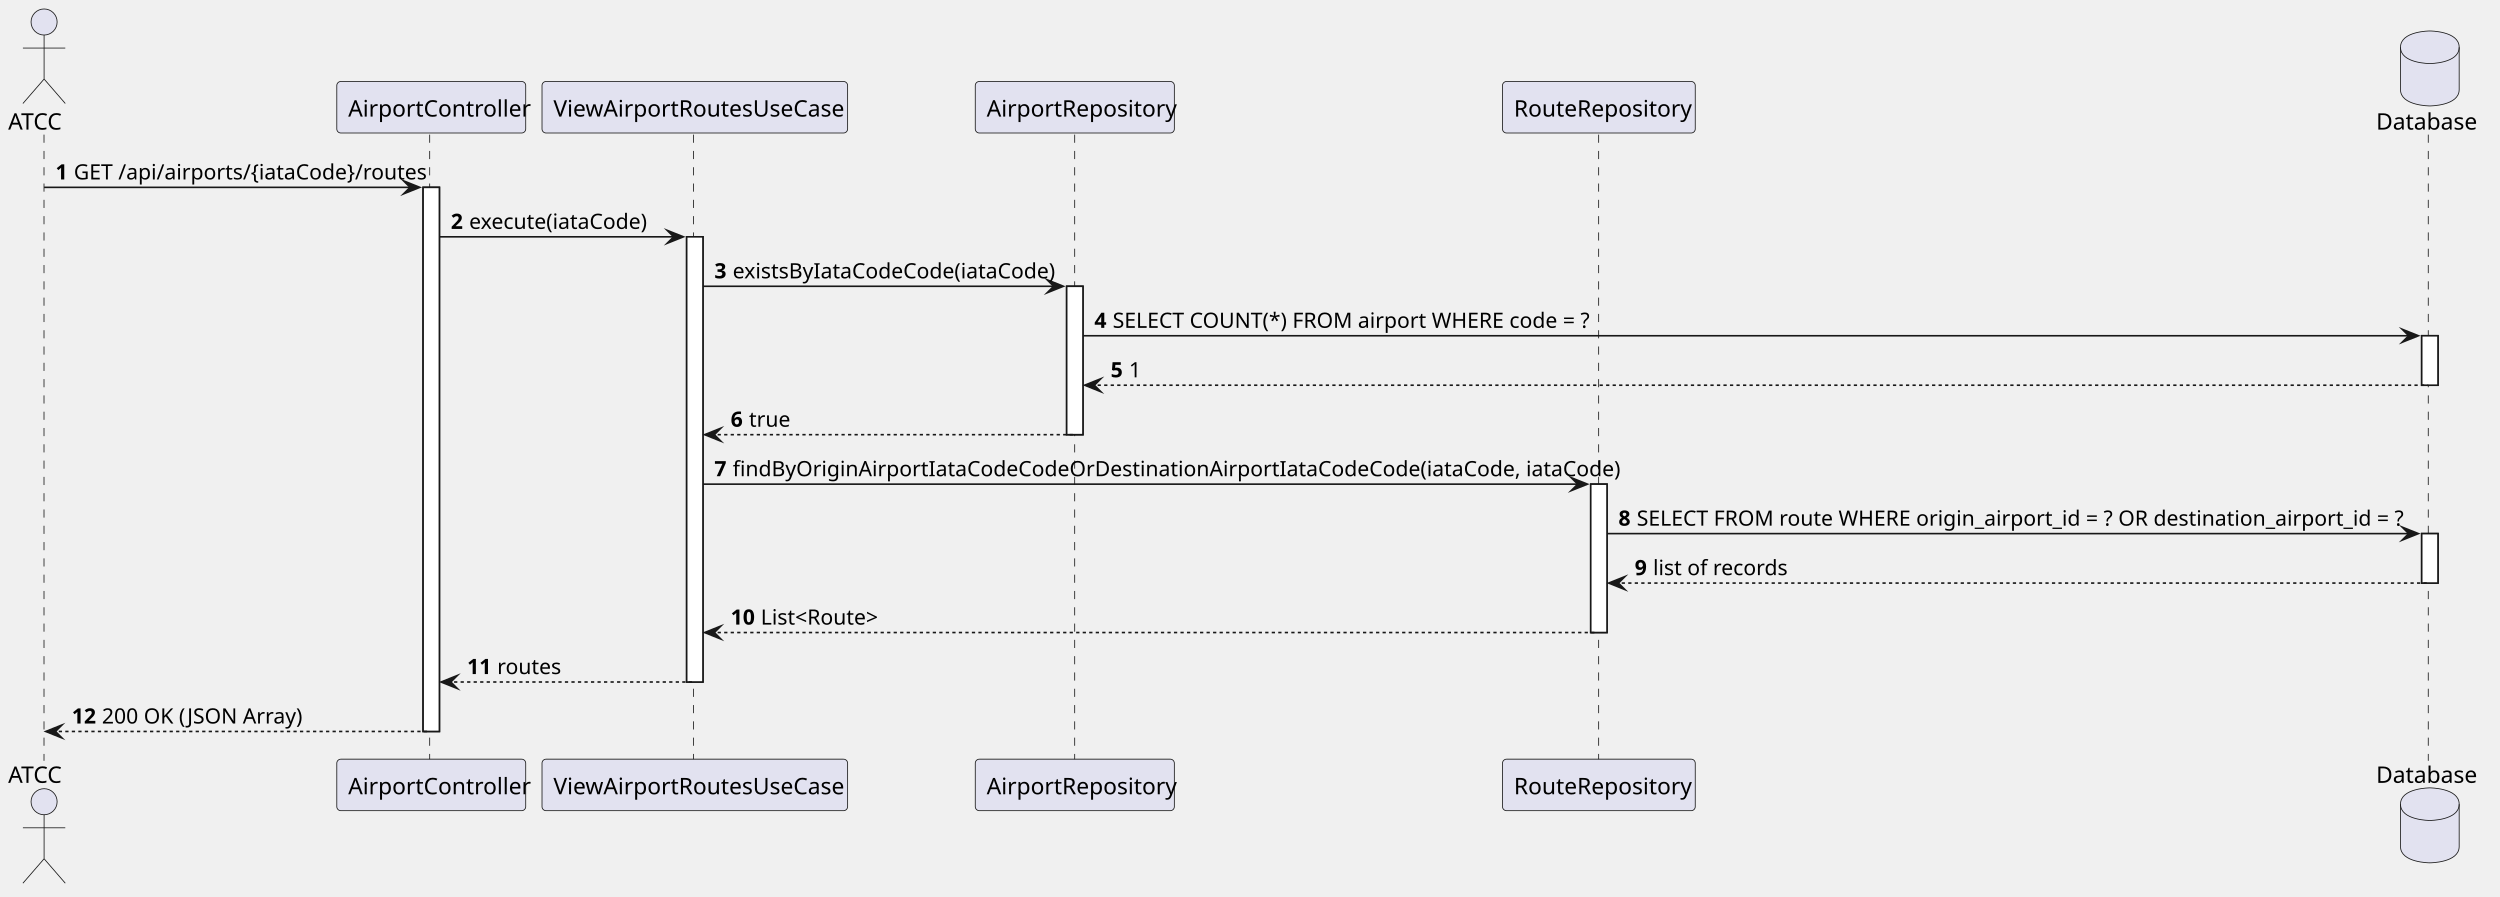
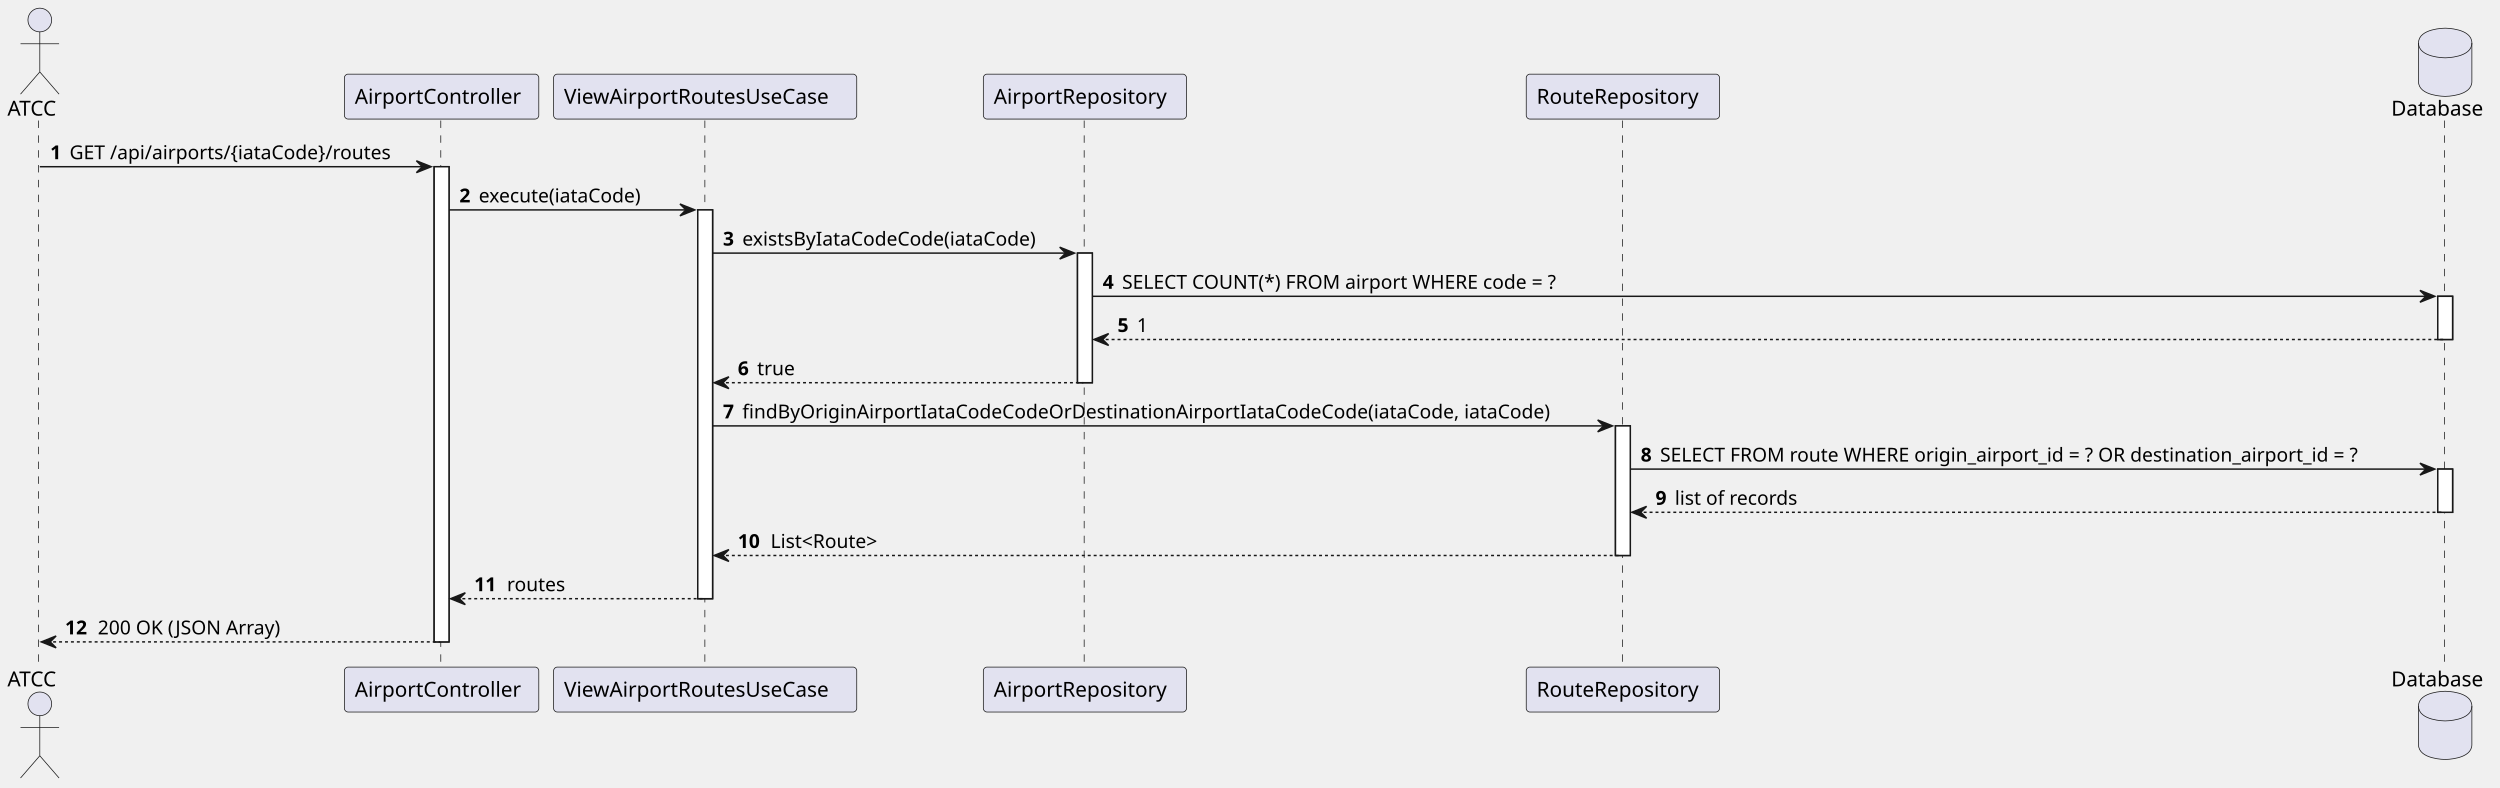
- <svg xmlns="http://www.w3.org/2000/svg" contentStyleType="text/css" data-diagram-type="SEQUENCE" height="550px" preserveAspectRatio="none" style="width:1534px;height:550px;background:#FFFFFF;" version="1.1" viewBox="0 0 1534 550" width="1534px" zoomAndPan="magnify">
+ <svg xmlns="http://www.w3.org/2000/svg" contentStyleType="text/css" data-diagram-type="SEQUENCE" height="531px" preserveAspectRatio="none" style="width:1686px;height:531px;background:#FFFFFF;" version="1.1" viewBox="0 0 1686 531" width="1686px" zoomAndPan="magnify">
  <defs />
  <g>
    <g>
-       <rect fill="#FFFFFF" height="333.867" style="stroke:#181818;stroke-width:1;" width="10" x="259.617" y="114.961" />
-     </g>
-     <g>
-       <rect fill="#FFFFFF" height="273.164" style="stroke:#181818;stroke-width:1;" width="10" x="421.337" y="145.312" />
-     </g>
-     <g>
-       <rect fill="#FFFFFF" height="91.055" style="stroke:#181818;stroke-width:1;" width="10" x="654.504" y="175.664" />
-     </g>
-     <g>
-       <rect fill="#FFFFFF" height="91.055" style="stroke:#181818;stroke-width:1;" width="10" x="976.07" y="297.07" />
-     </g>
-     <g>
-       <rect fill="#FFFFFF" height="30.352" style="stroke:#181818;stroke-width:1;" width="10" x="1485.95" y="206.016" />
-     </g>
-     <g>
-       <rect fill="#FFFFFF" height="30.352" style="stroke:#181818;stroke-width:1;" width="10" x="1485.95" y="327.422" />
-     </g>
-     <g class="participant-lifeline" data-entity-uid="part1" data-qualified-name="ATCC" data-source-line="2" id="part1-lifeline">
-       <g>
-         <rect fill="#000000" fill-opacity="0" height="384.219" width="8" x="23.055" y="82.609" />
-         <line style="stroke:#181818;stroke-width:0.5;stroke-dasharray:5,5;" x1="27" x2="27" y1="82.609" y2="466.828" />
-       </g>
-     </g>
-     <g class="participant-lifeline" data-entity-uid="part2" data-qualified-name="Ctrl" data-source-line="3" id="part2-lifeline">
-       <g>
-         <rect fill="#000000" fill-opacity="0" height="384.219" width="8" x="260.617" y="82.609" />
-         <line style="stroke:#181818;stroke-width:0.5;stroke-dasharray:5,5;" x1="263.655" x2="263.655" y1="82.609" y2="466.828" />
-       </g>
-     </g>
-     <g class="participant-lifeline" data-entity-uid="part3" data-qualified-name="UC" data-source-line="4" id="part3-lifeline">
-       <g>
-         <rect fill="#000000" fill-opacity="0" height="384.219" width="8" x="422.337" y="82.609" />
-         <line style="stroke:#181818;stroke-width:0.5;stroke-dasharray:5,5;" x1="425.579" x2="425.579" y1="82.609" y2="466.828" />
-       </g>
-     </g>
-     <g class="participant-lifeline" data-entity-uid="part4" data-qualified-name="AirportRepo" data-source-line="5" id="part4-lifeline">
-       <g>
-         <rect fill="#000000" fill-opacity="0" height="384.219" width="8" x="655.504" y="82.609" />
-         <line style="stroke:#181818;stroke-width:0.5;stroke-dasharray:5,5;" x1="659.428" x2="659.428" y1="82.609" y2="466.828" />
-       </g>
-     </g>
-     <g class="participant-lifeline" data-entity-uid="part5" data-qualified-name="RouteRepo" data-source-line="6" id="part5-lifeline">
-       <g>
-         <rect fill="#000000" fill-opacity="0" height="384.219" width="8" x="977.07" y="82.609" />
-         <line style="stroke:#181818;stroke-width:0.5;stroke-dasharray:5,5;" x1="980.932" x2="980.932" y1="82.609" y2="466.828" />
-       </g>
-     </g>
-     <g class="participant-lifeline" data-entity-uid="part6" data-qualified-name="DB" data-source-line="7" id="part6-lifeline">
-       <g>
-         <rect fill="#000000" fill-opacity="0" height="384.219" width="8" x="1486.95" y="82.609" />
-         <line style="stroke:#181818;stroke-width:0.5;stroke-dasharray:5,5;" x1="1489.985" x2="1489.985" y1="82.609" y2="466.828" />
-       </g>
-     </g>
-     <g class="participant participant-head" data-entity-uid="part1" data-qualified-name="ATCC" data-source-line="2" id="part1-head">
-       <text fill="#000000" font-family="sans-serif" font-size="14" lengthAdjust="spacing" textLength="38.11" x="5" y="79.533">ATCC</text>
-       <ellipse cx="27.055" cy="13.5" fill="#E2E2F0" rx="8" ry="8" style="stroke:#181818;stroke-width:0.5;" />
-       <path d="M27.055,21.5 L27.055,48.5 M14.055,29.5 L40.055,29.5 M27.055,48.5 L14.055,63.5 M27.055,48.5 L40.055,63.5" fill="none" style="stroke:#181818;stroke-width:0.5;" />
-     </g>
-     <g class="participant participant-tail" data-entity-uid="part1" data-qualified-name="ATCC" data-source-line="2" id="part1-tail">
-       <text fill="#000000" font-family="sans-serif" font-size="14" lengthAdjust="spacing" textLength="38.11" x="5" y="480.361">ATCC</text>
-       <ellipse cx="27.055" cy="491.938" fill="#E2E2F0" rx="8" ry="8" style="stroke:#181818;stroke-width:0.5;" />
-       <path d="M27.055,499.938 L27.055,526.938 M14.055,507.938 L40.055,507.938 M27.055,526.938 L14.055,541.938 M27.055,526.938 L40.055,541.938" fill="none" style="stroke:#181818;stroke-width:0.5;" />
-     </g>
-     <g class="participant participant-head" data-entity-uid="part2" data-qualified-name="Ctrl" data-source-line="3" id="part2-head">
-       <rect fill="#E2E2F0" height="31.609" rx="2.5" ry="2.5" style="stroke:#181818;stroke-width:0.5;" width="115.924" x="206.655" y="50" />
-       <text fill="#000000" font-family="sans-serif" font-size="14" lengthAdjust="spacing" textLength="101.924" x="213.655" y="71.533">AirportController</text>
-     </g>
-     <g class="participant participant-tail" data-entity-uid="part2" data-qualified-name="Ctrl" data-source-line="3" id="part2-tail">
-       <rect fill="#E2E2F0" height="31.609" rx="2.5" ry="2.5" style="stroke:#181818;stroke-width:0.5;" width="115.924" x="206.655" y="465.828" />
-       <text fill="#000000" font-family="sans-serif" font-size="14" lengthAdjust="spacing" textLength="101.924" x="213.655" y="487.361">AirportController</text>
-     </g>
-     <g class="participant participant-head" data-entity-uid="part3" data-qualified-name="UC" data-source-line="4" id="part3-head">
-       <rect fill="#E2E2F0" height="31.609" rx="2.5" ry="2.5" style="stroke:#181818;stroke-width:0.5;" width="187.517" x="332.579" y="50" />
-       <text fill="#000000" font-family="sans-serif" font-size="14" lengthAdjust="spacing" textLength="173.517" x="339.579" y="71.533">ViewAirportRoutesUseCase</text>
-     </g>
-     <g class="participant participant-tail" data-entity-uid="part3" data-qualified-name="UC" data-source-line="4" id="part3-tail">
-       <rect fill="#E2E2F0" height="31.609" rx="2.5" ry="2.5" style="stroke:#181818;stroke-width:0.5;" width="187.517" x="332.579" y="465.828" />
-       <text fill="#000000" font-family="sans-serif" font-size="14" lengthAdjust="spacing" textLength="173.517" x="339.579" y="487.361">ViewAirportRoutesUseCase</text>
-     </g>
-     <g class="participant participant-head" data-entity-uid="part4" data-qualified-name="AirportRepo" data-source-line="5" id="part4-head">
-       <rect fill="#E2E2F0" height="31.609" rx="2.5" ry="2.5" style="stroke:#181818;stroke-width:0.5;" width="122.151" x="598.428" y="50" />
-       <text fill="#000000" font-family="sans-serif" font-size="14" lengthAdjust="spacing" textLength="108.151" x="605.428" y="71.533">AirportRepository</text>
-     </g>
-     <g class="participant participant-tail" data-entity-uid="part4" data-qualified-name="AirportRepo" data-source-line="5" id="part4-tail">
-       <rect fill="#E2E2F0" height="31.609" rx="2.5" ry="2.5" style="stroke:#181818;stroke-width:0.5;" width="122.151" x="598.428" y="465.828" />
-       <text fill="#000000" font-family="sans-serif" font-size="14" lengthAdjust="spacing" textLength="108.151" x="605.428" y="487.361">AirportRepository</text>
-     </g>
-     <g class="participant participant-head" data-entity-uid="part5" data-qualified-name="RouteRepo" data-source-line="6" id="part5-head">
-       <rect fill="#E2E2F0" height="31.609" rx="2.5" ry="2.5" style="stroke:#181818;stroke-width:0.5;" width="118.275" x="921.932" y="50" />
-       <text fill="#000000" font-family="sans-serif" font-size="14" lengthAdjust="spacing" textLength="104.275" x="928.932" y="71.533">RouteRepository</text>
-     </g>
-     <g class="participant participant-tail" data-entity-uid="part5" data-qualified-name="RouteRepo" data-source-line="6" id="part5-tail">
-       <rect fill="#E2E2F0" height="31.609" rx="2.5" ry="2.5" style="stroke:#181818;stroke-width:0.5;" width="118.275" x="921.932" y="465.828" />
-       <text fill="#000000" font-family="sans-serif" font-size="14" lengthAdjust="spacing" textLength="104.275" x="928.932" y="487.361">RouteRepository</text>
-     </g>
-     <g class="participant participant-head" data-entity-uid="part6" data-qualified-name="DB" data-source-line="7" id="part6-head">
-       <text fill="#000000" font-family="sans-serif" font-size="14" lengthAdjust="spacing" textLength="59.931" x="1457.985" y="79.533">Database</text>
-       <path d="M1472.95,29 C1472.95,19 1490.95,19 1490.95,19 C1490.95,19 1508.95,19 1508.95,29 L1508.95,55 C1508.95,65 1490.95,65 1490.95,65 C1490.95,65 1472.95,65 1472.95,55 L1472.95,29" fill="#E2E2F0" style="stroke:#181818;stroke-width:0.5;" />
-       <path d="M1472.95,29 C1472.95,39 1490.95,39 1490.95,39 C1490.95,39 1508.95,39 1508.95,29" fill="none" style="stroke:#181818;stroke-width:0.5;" />
-     </g>
-     <g class="participant participant-tail" data-entity-uid="part6" data-qualified-name="DB" data-source-line="7" id="part6-tail">
-       <text fill="#000000" font-family="sans-serif" font-size="14" lengthAdjust="spacing" textLength="59.931" x="1457.985" y="480.361">Database</text>
-       <path d="M1472.95,493.438 C1472.95,483.438 1490.95,483.438 1490.95,483.438 C1490.95,483.438 1508.95,483.438 1508.95,493.438 L1508.95,519.438 C1508.95,529.438 1490.95,529.438 1490.95,529.438 C1490.95,529.438 1472.95,529.438 1472.95,519.438 L1472.95,493.438" fill="#E2E2F0" style="stroke:#181818;stroke-width:0.5;" />
-       <path d="M1472.95,493.438 C1472.95,503.438 1490.95,503.438 1490.95,503.438 C1490.95,503.438 1508.95,503.438 1508.95,493.438" fill="none" style="stroke:#181818;stroke-width:0.5;" />
-     </g>
-     <g>
-       <rect fill="#FFFFFF" height="333.867" style="stroke:#181818;stroke-width:1;" width="10" x="259.617" y="114.961" />
-     </g>
-     <g>
-       <rect fill="#FFFFFF" height="273.164" style="stroke:#181818;stroke-width:1;" width="10" x="421.337" y="145.312" />
-     </g>
-     <g>
-       <rect fill="#FFFFFF" height="91.055" style="stroke:#181818;stroke-width:1;" width="10" x="654.504" y="175.664" />
-     </g>
-     <g>
-       <rect fill="#FFFFFF" height="91.055" style="stroke:#181818;stroke-width:1;" width="10" x="976.07" y="297.07" />
-     </g>
-     <g>
-       <rect fill="#FFFFFF" height="30.352" style="stroke:#181818;stroke-width:1;" width="10" x="1485.95" y="206.016" />
-     </g>
-     <g>
-       <rect fill="#FFFFFF" height="30.352" style="stroke:#181818;stroke-width:1;" width="10" x="1485.95" y="327.422" />
-     </g>
-     <g class="message" data-entity-1="part1" data-entity-2="part2" data-source-line="9" id="msg1">
-       <polygon fill="#181818" points="247.617,110.961,257.617,114.961,247.617,118.961,251.617,114.961" style="stroke:#181818;stroke-width:1;stroke-linejoin:miter;stroke-miterlimit:10;" />
-       <line style="stroke:#181818;stroke-width:1;" x1="27.055" x2="253.617" y1="114.961" y2="114.961" />
-       <text fill="#000000" font-family="sans-serif" font-size="13" font-weight="700" lengthAdjust="spacing" textLength="7.23" x="34.055" y="110.105">1</text>
-       <text fill="#000000" font-family="sans-serif" font-size="13" lengthAdjust="spacing" textLength="202.332" x="45.285" y="110.105">GET /api/airports/{iataCode}/routes</text>
-     </g>
-     <g class="message" data-entity-1="part2" data-entity-2="part3" data-source-line="12" id="msg2">
-       <polygon fill="#181818" points="409.337,141.312,419.337,145.312,409.337,149.312,413.337,145.312" style="stroke:#181818;stroke-width:1;stroke-linejoin:miter;stroke-miterlimit:10;" />
-       <line style="stroke:#181818;stroke-width:1;" x1="269.617" x2="415.337" y1="145.312" y2="145.312" />
-       <text fill="#000000" font-family="sans-serif" font-size="13" font-weight="700" lengthAdjust="spacing" textLength="7.23" x="276.617" y="140.456">2</text>
-       <text fill="#000000" font-family="sans-serif" font-size="13" lengthAdjust="spacing" textLength="106.228" x="287.847" y="140.456">execute(iataCode)</text>
-     </g>
-     <g class="message" data-entity-1="part3" data-entity-2="part4" data-source-line="15" id="msg3">
-       <polygon fill="#181818" points="642.504,171.664,652.504,175.664,642.504,179.664,646.504,175.664" style="stroke:#181818;stroke-width:1;stroke-linejoin:miter;stroke-miterlimit:10;" />
-       <line style="stroke:#181818;stroke-width:1;" x1="431.337" x2="648.504" y1="175.664" y2="175.664" />
-       <text fill="#000000" font-family="sans-serif" font-size="13" font-weight="700" lengthAdjust="spacing" textLength="7.23" x="438.337" y="170.808">3</text>
-       <text fill="#000000" font-family="sans-serif" font-size="13" lengthAdjust="spacing" textLength="192.937" x="449.567" y="170.808">existsByIataCodeCode(iataCode)</text>
-     </g>
-     <g class="message" data-entity-1="part4" data-entity-2="part6" data-source-line="17" id="msg4">
-       <polygon fill="#181818" points="1473.95,202.016,1483.95,206.016,1473.95,210.016,1477.95,206.016" style="stroke:#181818;stroke-width:1;stroke-linejoin:miter;stroke-miterlimit:10;" />
-       <line style="stroke:#181818;stroke-width:1;" x1="664.504" x2="1479.95" y1="206.016" y2="206.016" />
-       <text fill="#000000" font-family="sans-serif" font-size="13" font-weight="700" lengthAdjust="spacing" textLength="7.23" x="671.504" y="201.159">4</text>
-       <text fill="#000000" font-family="sans-serif" font-size="13" lengthAdjust="spacing" textLength="302.307" x="682.734" y="201.159">SELECT COUNT(*) FROM airport WHERE code = ?</text>
-     </g>
-     <g class="message" data-entity-1="part6" data-entity-2="part4" data-source-line="19" id="msg5">
-       <polygon fill="#181818" points="675.504,232.367,665.504,236.367,675.504,240.367,671.504,236.367" style="stroke:#181818;stroke-width:1;stroke-linejoin:miter;stroke-miterlimit:10;" />
-       <line style="stroke:#181818;stroke-width:1;stroke-dasharray:2,2;" x1="669.504" x2="1489.95" y1="236.367" y2="236.367" />
-       <text fill="#000000" font-family="sans-serif" font-size="13" font-weight="700" lengthAdjust="spacing" textLength="7.23" x="681.504" y="231.511">5</text>
-       <text fill="#000000" font-family="sans-serif" font-size="13" lengthAdjust="spacing" textLength="7.23" x="692.734" y="231.511">1</text>
-     </g>
-     <g class="message" data-entity-1="part4" data-entity-2="part3" data-source-line="21" id="msg6">
-       <polygon fill="#181818" points="442.337,262.719,432.337,266.719,442.337,270.719,438.337,266.719" style="stroke:#181818;stroke-width:1;stroke-linejoin:miter;stroke-miterlimit:10;" />
-       <line style="stroke:#181818;stroke-width:1;stroke-dasharray:2,2;" x1="436.337" x2="658.504" y1="266.719" y2="266.719" />
-       <text fill="#000000" font-family="sans-serif" font-size="13" font-weight="700" lengthAdjust="spacing" textLength="7.23" x="448.337" y="261.862">6</text>
-       <text fill="#000000" font-family="sans-serif" font-size="13" lengthAdjust="spacing" textLength="22.401" x="459.567" y="261.862">true</text>
-     </g>
-     <g class="message" data-entity-1="part3" data-entity-2="part5" data-source-line="24" id="msg7">
-       <polygon fill="#181818" points="964.07,293.07,974.07,297.07,964.07,301.07,968.07,297.07" style="stroke:#181818;stroke-width:1;stroke-linejoin:miter;stroke-miterlimit:10;" />
-       <line style="stroke:#181818;stroke-width:1;" x1="431.337" x2="970.07" y1="297.07" y2="297.07" />
-       <text fill="#000000" font-family="sans-serif" font-size="13" font-weight="700" lengthAdjust="spacing" textLength="7.23" x="438.337" y="292.214">7</text>
-       <text fill="#000000" font-family="sans-serif" font-size="13" lengthAdjust="spacing" textLength="514.503" x="449.567" y="292.214">findByOriginAirportIataCodeCodeOrDestinationAirportIataCodeCode(iataCode, iataCode)</text>
-     </g>
-     <g class="message" data-entity-1="part5" data-entity-2="part6" data-source-line="26" id="msg8">
-       <polygon fill="#181818" points="1473.95,323.422,1483.95,327.422,1473.95,331.422,1477.95,327.422" style="stroke:#181818;stroke-width:1;stroke-linejoin:miter;stroke-miterlimit:10;" />
-       <line style="stroke:#181818;stroke-width:1;" x1="986.07" x2="1479.95" y1="327.422" y2="327.422" />
-       <text fill="#000000" font-family="sans-serif" font-size="13" font-weight="700" lengthAdjust="spacing" textLength="7.23" x="993.07" y="322.565">8</text>
-       <text fill="#000000" font-family="sans-serif" font-size="13" lengthAdjust="spacing" textLength="469.65" x="1004.3" y="322.565">SELECT FROM route WHERE origin_airport_id = ? OR destination_airport_id = ?</text>
-     </g>
-     <g class="message" data-entity-1="part6" data-entity-2="part5" data-source-line="28" id="msg9">
-       <polygon fill="#181818" points="997.07,353.773,987.07,357.773,997.07,361.773,993.07,357.773" style="stroke:#181818;stroke-width:1;stroke-linejoin:miter;stroke-miterlimit:10;" />
-       <line style="stroke:#181818;stroke-width:1;stroke-dasharray:2,2;" x1="991.07" x2="1489.95" y1="357.773" y2="357.773" />
-       <text fill="#000000" font-family="sans-serif" font-size="13" font-weight="700" lengthAdjust="spacing" textLength="7.23" x="1003.07" y="352.917">9</text>
-       <text fill="#000000" font-family="sans-serif" font-size="13" lengthAdjust="spacing" textLength="77.302" x="1014.3" y="352.917">list of records</text>
-     </g>
-     <g class="message" data-entity-1="part5" data-entity-2="part3" data-source-line="30" id="msg10">
-       <polygon fill="#181818" points="442.337,384.125,432.337,388.125,442.337,392.125,438.337,388.125" style="stroke:#181818;stroke-width:1;stroke-linejoin:miter;stroke-miterlimit:10;" />
-       <line style="stroke:#181818;stroke-width:1;stroke-dasharray:2,2;" x1="436.337" x2="980.07" y1="388.125" y2="388.125" />
-       <text fill="#000000" font-family="sans-serif" font-size="13" font-weight="700" lengthAdjust="spacing" textLength="14.46" x="448.337" y="383.269">10</text>
-       <text fill="#000000" font-family="sans-serif" font-size="13" lengthAdjust="spacing" textLength="70.103" x="466.797" y="383.269">List&lt;Route&gt;</text>
-     </g>
-     <g class="message" data-entity-1="part3" data-entity-2="part2" data-source-line="33" id="msg11">
-       <polygon fill="#181818" points="280.617,414.477,270.617,418.477,280.617,422.477,276.617,418.477" style="stroke:#181818;stroke-width:1;stroke-linejoin:miter;stroke-miterlimit:10;" />
-       <line style="stroke:#181818;stroke-width:1;stroke-dasharray:2,2;" x1="274.617" x2="425.337" y1="418.477" y2="418.477" />
-       <text fill="#000000" font-family="sans-serif" font-size="13" font-weight="700" lengthAdjust="spacing" textLength="14.46" x="286.617" y="413.62">11</text>
-       <text fill="#000000" font-family="sans-serif" font-size="13" lengthAdjust="spacing" textLength="36.131" x="305.077" y="413.62">routes</text>
-     </g>
-     <g class="message" data-entity-1="part2" data-entity-2="part1" data-source-line="36" id="msg12">
-       <polygon fill="#181818" points="38.055,444.828,28.055,448.828,38.055,452.828,34.055,448.828" style="stroke:#181818;stroke-width:1;stroke-linejoin:miter;stroke-miterlimit:10;" />
-       <line style="stroke:#181818;stroke-width:1;stroke-dasharray:2,2;" x1="32.055" x2="263.617" y1="448.828" y2="448.828" />
-       <text fill="#000000" font-family="sans-serif" font-size="13" font-weight="700" lengthAdjust="spacing" textLength="14.46" x="44.055" y="443.972">12</text>
-       <text fill="#000000" font-family="sans-serif" font-size="13" lengthAdjust="spacing" textLength="125.696" x="62.515" y="443.972">200 OK (JSON Array)</text>
+       <rect fill="#FFFFFF" height="320.461" style="stroke:#181818;stroke-width:1;" width="10" x="292.809" y="112.43" />
+     </g>
+     <g>
+       <rect fill="#FFFFFF" height="262.195" style="stroke:#181818;stroke-width:1;" width="10" x="470.57" y="141.562" />
+     </g>
+     <g>
+       <rect fill="#FFFFFF" height="87.398" style="stroke:#181818;stroke-width:1;" width="10" x="726.665" y="170.695" />
+     </g>
+     <g>
+       <rect fill="#FFFFFF" height="87.398" style="stroke:#181818;stroke-width:1;" width="10" x="1089.471" y="287.227" />
+     </g>
+     <g>
+       <rect fill="#FFFFFF" height="29.133" style="stroke:#181818;stroke-width:1;" width="10" x="1644.033" y="199.828" />
+     </g>
+     <g>
+       <rect fill="#FFFFFF" height="29.133" style="stroke:#181818;stroke-width:1;" width="10" x="1644.033" y="316.359" />
+     </g>
+     <g class="participant-lifeline" data-entity-uid="part1" data-qualified-name="ATCC" id="part1-lifeline">
+       <g>
+         <rect fill="#000000" fill-opacity="0" height="369.594" width="8" x="22.84" y="81.297" />
+         <line style="stroke:#181818;stroke-width:0.5;stroke-dasharray:5,5;" x1="26" x2="26" y1="81.297" y2="450.891" />
+       </g>
+     </g>
+     <g class="participant-lifeline" data-entity-uid="part2" data-qualified-name="Ctrl" id="part2-lifeline">
+       <g>
+         <rect fill="#000000" fill-opacity="0" height="369.594" width="8" x="293.809" y="81.297" />
+         <line style="stroke:#181818;stroke-width:0.5;stroke-dasharray:5,5;" x1="297.263" x2="297.263" y1="81.297" y2="450.891" />
+       </g>
+     </g>
+     <g class="participant-lifeline" data-entity-uid="part3" data-qualified-name="UC" id="part3-lifeline">
+       <g>
+         <rect fill="#000000" fill-opacity="0" height="369.594" width="8" x="471.57" y="81.297" />
+         <line style="stroke:#181818;stroke-width:0.5;stroke-dasharray:5,5;" x1="475.356" x2="475.356" y1="81.297" y2="450.891" />
+       </g>
+     </g>
+     <g class="participant-lifeline" data-entity-uid="part4" data-qualified-name="AirportRepo" id="part4-lifeline">
+       <g>
+         <rect fill="#000000" fill-opacity="0" height="369.594" width="8" x="727.665" y="81.297" />
+         <line style="stroke:#181818;stroke-width:0.5;stroke-dasharray:5,5;" x1="731.168" x2="731.168" y1="81.297" y2="450.891" />
+       </g>
+     </g>
+     <g class="participant-lifeline" data-entity-uid="part5" data-qualified-name="RouteRepo" id="part5-lifeline">
+       <g>
+         <rect fill="#000000" fill-opacity="0" height="369.594" width="8" x="1090.471" y="81.297" />
+         <line style="stroke:#181818;stroke-width:0.5;stroke-dasharray:5,5;" x1="1094.301" x2="1094.301" y1="81.297" y2="450.891" />
+       </g>
+     </g>
+     <g class="participant-lifeline" data-entity-uid="part6" data-qualified-name="DB" id="part6-lifeline">
+       <g>
+         <rect fill="#000000" fill-opacity="0" height="369.594" width="8" x="1645.033" y="81.297" />
+         <line style="stroke:#181818;stroke-width:0.5;stroke-dasharray:5,5;" x1="1648.632" x2="1648.632" y1="81.297" y2="450.891" />
+       </g>
+     </g>
+     <g class="participant participant-head" data-entity-uid="part1" data-qualified-name="ATCC" id="part1-head">
+       <text fill="#000000" font-family="sans-serif" font-size="14" lengthAdjust="spacing" textLength="37.68" x="5" y="77.995">ATCC</text>
+       <ellipse cx="26.84" cy="13.5" fill="#E2E2F0" rx="8" ry="8" style="stroke:#181818;stroke-width:0.5;" />
+       <path d="M26.84,21.5 L26.84,48.5 M13.84,29.5 L39.84,29.5 M26.84,48.5 L13.84,63.5 M26.84,48.5 L39.84,63.5" fill="none" style="stroke:#181818;stroke-width:0.5;" />
+     </g>
+     <g class="participant participant-tail" data-entity-uid="part1" data-qualified-name="ATCC" id="part1-tail">
+       <text fill="#000000" font-family="sans-serif" font-size="14" lengthAdjust="spacing" textLength="37.68" x="5" y="462.886">ATCC</text>
+       <ellipse cx="26.84" cy="474.688" fill="#E2E2F0" rx="8" ry="8" style="stroke:#181818;stroke-width:0.5;" />
+       <path d="M26.84,482.688 L26.84,509.688 M13.84,490.688 L39.84,490.688 M26.84,509.688 L13.84,524.688 M26.84,509.688 L39.84,524.688" fill="none" style="stroke:#181818;stroke-width:0.5;" />
+     </g>
+     <g class="participant participant-head" data-entity-uid="part2" data-qualified-name="Ctrl" id="part2-head">
+       <rect fill="#E2E2F0" height="30.297" rx="2.5" ry="2.5" style="stroke:#181818;stroke-width:0.5;" width="131.093" x="232.263" y="50" />
+       <text fill="#000000" font-family="sans-serif" font-size="14" lengthAdjust="spacing" textLength="117.093" x="239.263" y="69.995">AirportController</text>
+     </g>
+     <g class="participant participant-tail" data-entity-uid="part2" data-qualified-name="Ctrl" id="part2-tail">
+       <rect fill="#E2E2F0" height="30.297" rx="2.5" ry="2.5" style="stroke:#181818;stroke-width:0.5;" width="131.093" x="232.263" y="449.891" />
+       <text fill="#000000" font-family="sans-serif" font-size="14" lengthAdjust="spacing" textLength="117.093" x="239.263" y="469.886">AirportController</text>
+     </g>
+     <g class="participant participant-head" data-entity-uid="part3" data-qualified-name="UC" id="part3-head">
+       <rect fill="#E2E2F0" height="30.297" rx="2.5" ry="2.5" style="stroke:#181818;stroke-width:0.5;" width="204.429" x="373.356" y="50" />
+       <text fill="#000000" font-family="sans-serif" font-size="14" lengthAdjust="spacing" textLength="190.429" x="380.356" y="69.995">ViewAirportRoutesUseCase</text>
+     </g>
+     <g class="participant participant-tail" data-entity-uid="part3" data-qualified-name="UC" id="part3-tail">
+       <rect fill="#E2E2F0" height="30.297" rx="2.5" ry="2.5" style="stroke:#181818;stroke-width:0.5;" width="204.429" x="373.356" y="449.891" />
+       <text fill="#000000" font-family="sans-serif" font-size="14" lengthAdjust="spacing" textLength="190.429" x="380.356" y="469.886">ViewAirportRoutesUseCase</text>
+     </g>
+     <g class="participant participant-head" data-entity-uid="part4" data-qualified-name="AirportRepo" id="part4-head">
+       <rect fill="#E2E2F0" height="30.297" rx="2.5" ry="2.5" style="stroke:#181818;stroke-width:0.5;" width="136.992" x="663.168" y="50" />
+       <text fill="#000000" font-family="sans-serif" font-size="14" lengthAdjust="spacing" textLength="122.992" x="670.168" y="69.995">AirportRepository</text>
+     </g>
+     <g class="participant participant-tail" data-entity-uid="part4" data-qualified-name="AirportRepo" id="part4-tail">
+       <rect fill="#E2E2F0" height="30.297" rx="2.5" ry="2.5" style="stroke:#181818;stroke-width:0.5;" width="136.992" x="663.168" y="449.891" />
+       <text fill="#000000" font-family="sans-serif" font-size="14" lengthAdjust="spacing" textLength="122.992" x="670.168" y="469.886">AirportRepository</text>
+     </g>
+     <g class="participant participant-head" data-entity-uid="part5" data-qualified-name="RouteRepo" id="part5-head">
+       <rect fill="#E2E2F0" height="30.297" rx="2.5" ry="2.5" style="stroke:#181818;stroke-width:0.5;" width="130.341" x="1029.301" y="50" />
+       <text fill="#000000" font-family="sans-serif" font-size="14" lengthAdjust="spacing" textLength="116.341" x="1036.301" y="69.995">RouteRepository</text>
+     </g>
+     <g class="participant participant-tail" data-entity-uid="part5" data-qualified-name="RouteRepo" id="part5-tail">
+       <rect fill="#E2E2F0" height="30.297" rx="2.5" ry="2.5" style="stroke:#181818;stroke-width:0.5;" width="130.341" x="1029.301" y="449.891" />
+       <text fill="#000000" font-family="sans-serif" font-size="14" lengthAdjust="spacing" textLength="116.341" x="1036.301" y="469.886">RouteRepository</text>
+     </g>
+     <g class="participant participant-head" data-entity-uid="part6" data-qualified-name="DB" id="part6-head">
+       <text fill="#000000" font-family="sans-serif" font-size="14" lengthAdjust="spacing" textLength="66.801" x="1612.632" y="77.995">Database</text>
+       <path d="M1631.033,29 C1631.033,19 1649.033,19 1649.033,19 C1649.033,19 1667.033,19 1667.033,29 L1667.033,55 C1667.033,65 1649.033,65 1649.033,65 C1649.033,65 1631.033,65 1631.033,55 L1631.033,29" fill="#E2E2F0" style="stroke:#181818;stroke-width:0.5;" />
+       <path d="M1631.033,29 C1631.033,39 1649.033,39 1649.033,39 C1649.033,39 1667.033,39 1667.033,29" fill="none" style="stroke:#181818;stroke-width:0.5;" />
+     </g>
+     <g class="participant participant-tail" data-entity-uid="part6" data-qualified-name="DB" id="part6-tail">
+       <text fill="#000000" font-family="sans-serif" font-size="14" lengthAdjust="spacing" textLength="66.801" x="1612.632" y="462.886">Database</text>
+       <path d="M1631.033,476.188 C1631.033,466.188 1649.033,466.188 1649.033,466.188 C1649.033,466.188 1667.033,466.188 1667.033,476.188 L1667.033,502.188 C1667.033,512.188 1649.033,512.188 1649.033,512.188 C1649.033,512.188 1631.033,512.188 1631.033,502.188 L1631.033,476.188" fill="#E2E2F0" style="stroke:#181818;stroke-width:0.5;" />
+       <path d="M1631.033,476.188 C1631.033,486.188 1649.033,486.188 1649.033,486.188 C1649.033,486.188 1667.033,486.188 1667.033,476.188" fill="none" style="stroke:#181818;stroke-width:0.5;" />
+     </g>
+     <g>
+       <rect fill="#FFFFFF" height="320.461" style="stroke:#181818;stroke-width:1;" width="10" x="292.809" y="112.43" />
+     </g>
+     <g>
+       <rect fill="#FFFFFF" height="262.195" style="stroke:#181818;stroke-width:1;" width="10" x="470.57" y="141.562" />
+     </g>
+     <g>
+       <rect fill="#FFFFFF" height="87.398" style="stroke:#181818;stroke-width:1;" width="10" x="726.665" y="170.695" />
+     </g>
+     <g>
+       <rect fill="#FFFFFF" height="87.398" style="stroke:#181818;stroke-width:1;" width="10" x="1089.471" y="287.227" />
+     </g>
+     <g>
+       <rect fill="#FFFFFF" height="29.133" style="stroke:#181818;stroke-width:1;" width="10" x="1644.033" y="199.828" />
+     </g>
+     <g>
+       <rect fill="#FFFFFF" height="29.133" style="stroke:#181818;stroke-width:1;" width="10" x="1644.033" y="316.359" />
+     </g>
+     <g class="message" data-entity-1="part1" data-entity-2="part2" id="msg1">
+       <polygon fill="#181818" points="280.809,108.43,290.809,112.43,280.809,116.43,284.809,112.43" style="stroke:#181818;stroke-width:1;" />
+       <line style="stroke:#181818;stroke-width:1;" x1="26.84" x2="286.809" y1="112.43" y2="112.43" />
+       <text fill="#000000" font-family="sans-serif" font-size="13" font-weight="bold" lengthAdjust="spacing" textLength="9.045" x="33.84" y="107.364">1</text>
+       <text fill="#000000" font-family="sans-serif" font-size="13" lengthAdjust="spacing" textLength="233.924" x="46.885" y="107.364">GET /api/airports/{iataCode}/routes</text>
+     </g>
+     <g class="message" data-entity-1="part2" data-entity-2="part3" id="msg2">
+       <polygon fill="#181818" points="458.57,137.562,468.57,141.562,458.57,145.562,462.57,141.562" style="stroke:#181818;stroke-width:1;" />
+       <line style="stroke:#181818;stroke-width:1;" x1="302.809" x2="464.57" y1="141.562" y2="141.562" />
+       <text fill="#000000" font-family="sans-serif" font-size="13" font-weight="bold" lengthAdjust="spacing" textLength="9.045" x="309.809" y="136.497">2</text>
+       <text fill="#000000" font-family="sans-serif" font-size="13" lengthAdjust="spacing" textLength="120.237" x="322.854" y="136.497">execute(iataCode)</text>
+     </g>
+     <g class="message" data-entity-1="part3" data-entity-2="part4" id="msg3">
+       <polygon fill="#181818" points="714.665,166.695,724.665,170.695,714.665,174.695,718.665,170.695" style="stroke:#181818;stroke-width:1;" />
+       <line style="stroke:#181818;stroke-width:1;" x1="480.57" x2="720.665" y1="170.695" y2="170.695" />
+       <text fill="#000000" font-family="sans-serif" font-size="13" font-weight="bold" lengthAdjust="spacing" textLength="9.045" x="487.57" y="165.629">3</text>
+       <text fill="#000000" font-family="sans-serif" font-size="13" lengthAdjust="spacing" textLength="214.049" x="500.615" y="165.629">existsByIataCodeCode(iataCode)</text>
+     </g>
+     <g class="message" data-entity-1="part4" data-entity-2="part6" id="msg4">
+       <polygon fill="#181818" points="1632.033,195.828,1642.033,199.828,1632.033,203.828,1636.033,199.828" style="stroke:#181818;stroke-width:1;" />
+       <line style="stroke:#181818;stroke-width:1;" x1="736.665" x2="1638.033" y1="199.828" y2="199.828" />
+       <text fill="#000000" font-family="sans-serif" font-size="13" font-weight="bold" lengthAdjust="spacing" textLength="9.045" x="743.665" y="194.762">4</text>
+       <text fill="#000000" font-family="sans-serif" font-size="13" lengthAdjust="spacing" textLength="319.763" x="756.71" y="194.762">SELECT COUNT(*) FROM airport WHERE code = ?</text>
+     </g>
+     <g class="message" data-entity-1="part6" data-entity-2="part4" id="msg5">
+       <polygon fill="#181818" points="747.665,224.961,737.665,228.961,747.665,232.961,743.665,228.961" style="stroke:#181818;stroke-width:1;" />
+       <line style="stroke:#181818;stroke-width:1;stroke-dasharray:2,2;" x1="741.665" x2="1648.033" y1="228.961" y2="228.961" />
+       <text fill="#000000" font-family="sans-serif" font-size="13" font-weight="bold" lengthAdjust="spacing" textLength="9.045" x="753.665" y="223.895">5</text>
+       <text fill="#000000" font-family="sans-serif" font-size="13" lengthAdjust="spacing" textLength="8.271" x="766.71" y="223.895">1</text>
+     </g>
+     <g class="message" data-entity-1="part4" data-entity-2="part3" id="msg6">
+       <polygon fill="#181818" points="491.57,254.094,481.57,258.094,491.57,262.094,487.57,258.094" style="stroke:#181818;stroke-width:1;" />
+       <line style="stroke:#181818;stroke-width:1;stroke-dasharray:2,2;" x1="485.57" x2="730.665" y1="258.094" y2="258.094" />
+       <text fill="#000000" font-family="sans-serif" font-size="13" font-weight="bold" lengthAdjust="spacing" textLength="9.045" x="497.57" y="253.028">6</text>
+       <text fill="#000000" font-family="sans-serif" font-size="13" lengthAdjust="spacing" textLength="26.679" x="510.615" y="253.028">true</text>
+     </g>
+     <g class="message" data-entity-1="part3" data-entity-2="part5" id="msg7">
+       <polygon fill="#181818" points="1077.471,283.227,1087.471,287.227,1077.471,291.227,1081.471,287.227" style="stroke:#181818;stroke-width:1;" />
+       <line style="stroke:#181818;stroke-width:1;" x1="480.57" x2="1083.471" y1="287.227" y2="287.227" />
+       <text fill="#000000" font-family="sans-serif" font-size="13" font-weight="bold" lengthAdjust="spacing" textLength="9.045" x="487.57" y="282.161">7</text>
+       <text fill="#000000" font-family="sans-serif" font-size="13" lengthAdjust="spacing" textLength="576.856" x="500.615" y="282.161">findByOriginAirportIataCodeCodeOrDestinationAirportIataCodeCode(iataCode, iataCode)</text>
+     </g>
+     <g class="message" data-entity-1="part5" data-entity-2="part6" id="msg8">
+       <polygon fill="#181818" points="1632.033,312.359,1642.033,316.359,1632.033,320.359,1636.033,316.359" style="stroke:#181818;stroke-width:1;" />
+       <line style="stroke:#181818;stroke-width:1;" x1="1099.471" x2="1638.033" y1="316.359" y2="316.359" />
+       <text fill="#000000" font-family="sans-serif" font-size="13" font-weight="bold" lengthAdjust="spacing" textLength="9.045" x="1106.471" y="311.293">8</text>
+       <text fill="#000000" font-family="sans-serif" font-size="13" lengthAdjust="spacing" textLength="512.516" x="1119.517" y="311.293">SELECT FROM route WHERE origin_airport_id = ? OR destination_airport_id = ?</text>
+     </g>
+     <g class="message" data-entity-1="part6" data-entity-2="part5" id="msg9">
+       <polygon fill="#181818" points="1110.471,341.492,1100.471,345.492,1110.471,349.492,1106.471,345.492" style="stroke:#181818;stroke-width:1;" />
+       <line style="stroke:#181818;stroke-width:1;stroke-dasharray:2,2;" x1="1104.471" x2="1648.033" y1="345.492" y2="345.492" />
+       <text fill="#000000" font-family="sans-serif" font-size="13" font-weight="bold" lengthAdjust="spacing" textLength="9.045" x="1116.471" y="340.426">9</text>
+       <text fill="#000000" font-family="sans-serif" font-size="13" lengthAdjust="spacing" textLength="88.702" x="1129.517" y="340.426">list of records</text>
+     </g>
+     <g class="message" data-entity-1="part5" data-entity-2="part3" id="msg10">
+       <polygon fill="#181818" points="491.57,370.625,481.57,374.625,491.57,378.625,487.57,374.625" style="stroke:#181818;stroke-width:1;" />
+       <line style="stroke:#181818;stroke-width:1;stroke-dasharray:2,2;" x1="485.57" x2="1093.471" y1="374.625" y2="374.625" />
+       <text fill="#000000" font-family="sans-serif" font-size="13" font-weight="bold" lengthAdjust="spacing" textLength="18.091" x="497.57" y="369.559">10</text>
+       <text fill="#000000" font-family="sans-serif" font-size="13" lengthAdjust="spacing" textLength="82.831" x="519.661" y="369.559">List&lt;Route&gt;</text>
+     </g>
+     <g class="message" data-entity-1="part3" data-entity-2="part2" id="msg11">
+       <polygon fill="#181818" points="313.809,399.758,303.809,403.758,313.809,407.758,309.809,403.758" style="stroke:#181818;stroke-width:1;" />
+       <line style="stroke:#181818;stroke-width:1;stroke-dasharray:2,2;" x1="307.809" x2="474.57" y1="403.758" y2="403.758" />
+       <text fill="#000000" font-family="sans-serif" font-size="13" font-weight="bold" lengthAdjust="spacing" textLength="18.091" x="319.809" y="398.692">11</text>
+       <text fill="#000000" font-family="sans-serif" font-size="13" lengthAdjust="spacing" textLength="41.406" x="341.9" y="398.692">routes</text>
+     </g>
+     <g class="message" data-entity-1="part2" data-entity-2="part1" id="msg12">
+       <polygon fill="#181818" points="37.84,428.891,27.84,432.891,37.84,436.891,33.84,432.891" style="stroke:#181818;stroke-width:1;" />
+       <line style="stroke:#181818;stroke-width:1;stroke-dasharray:2,2;" x1="31.84" x2="296.809" y1="432.891" y2="432.891" />
+       <text fill="#000000" font-family="sans-serif" font-size="13" font-weight="bold" lengthAdjust="spacing" textLength="18.091" x="43.84" y="427.825">12</text>
+       <text fill="#000000" font-family="sans-serif" font-size="13" lengthAdjust="spacing" textLength="133.396" x="65.931" y="427.825">200 OK (JSON Array)</text>
    </g>
  </g>
</svg>
